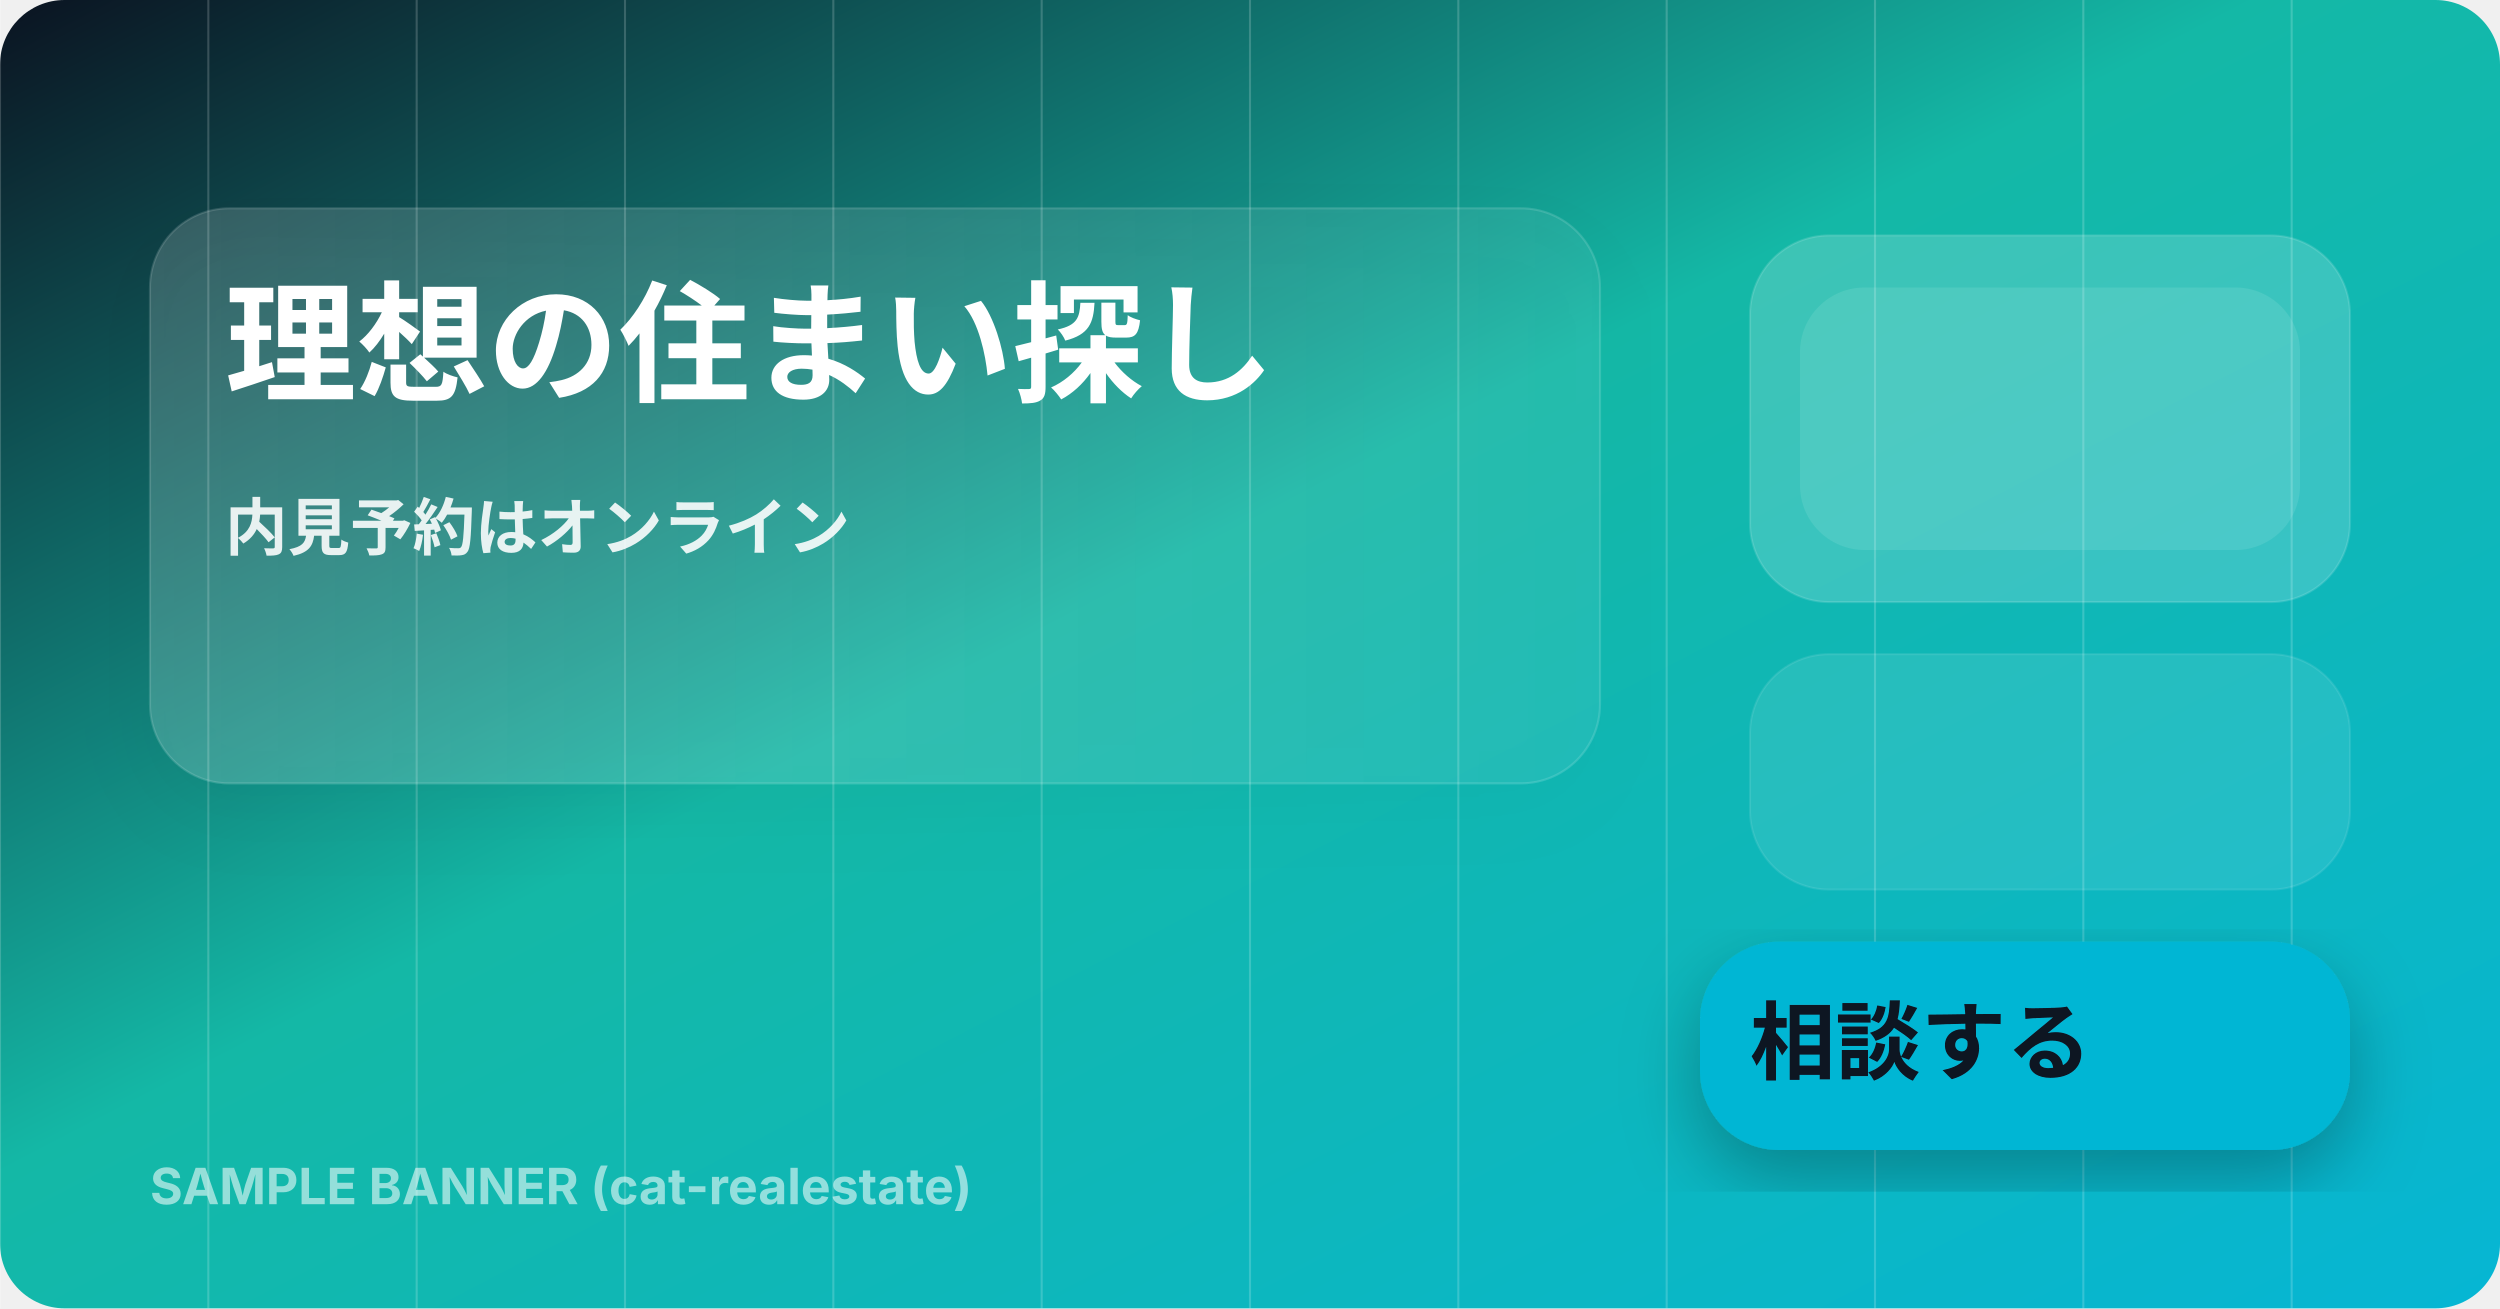
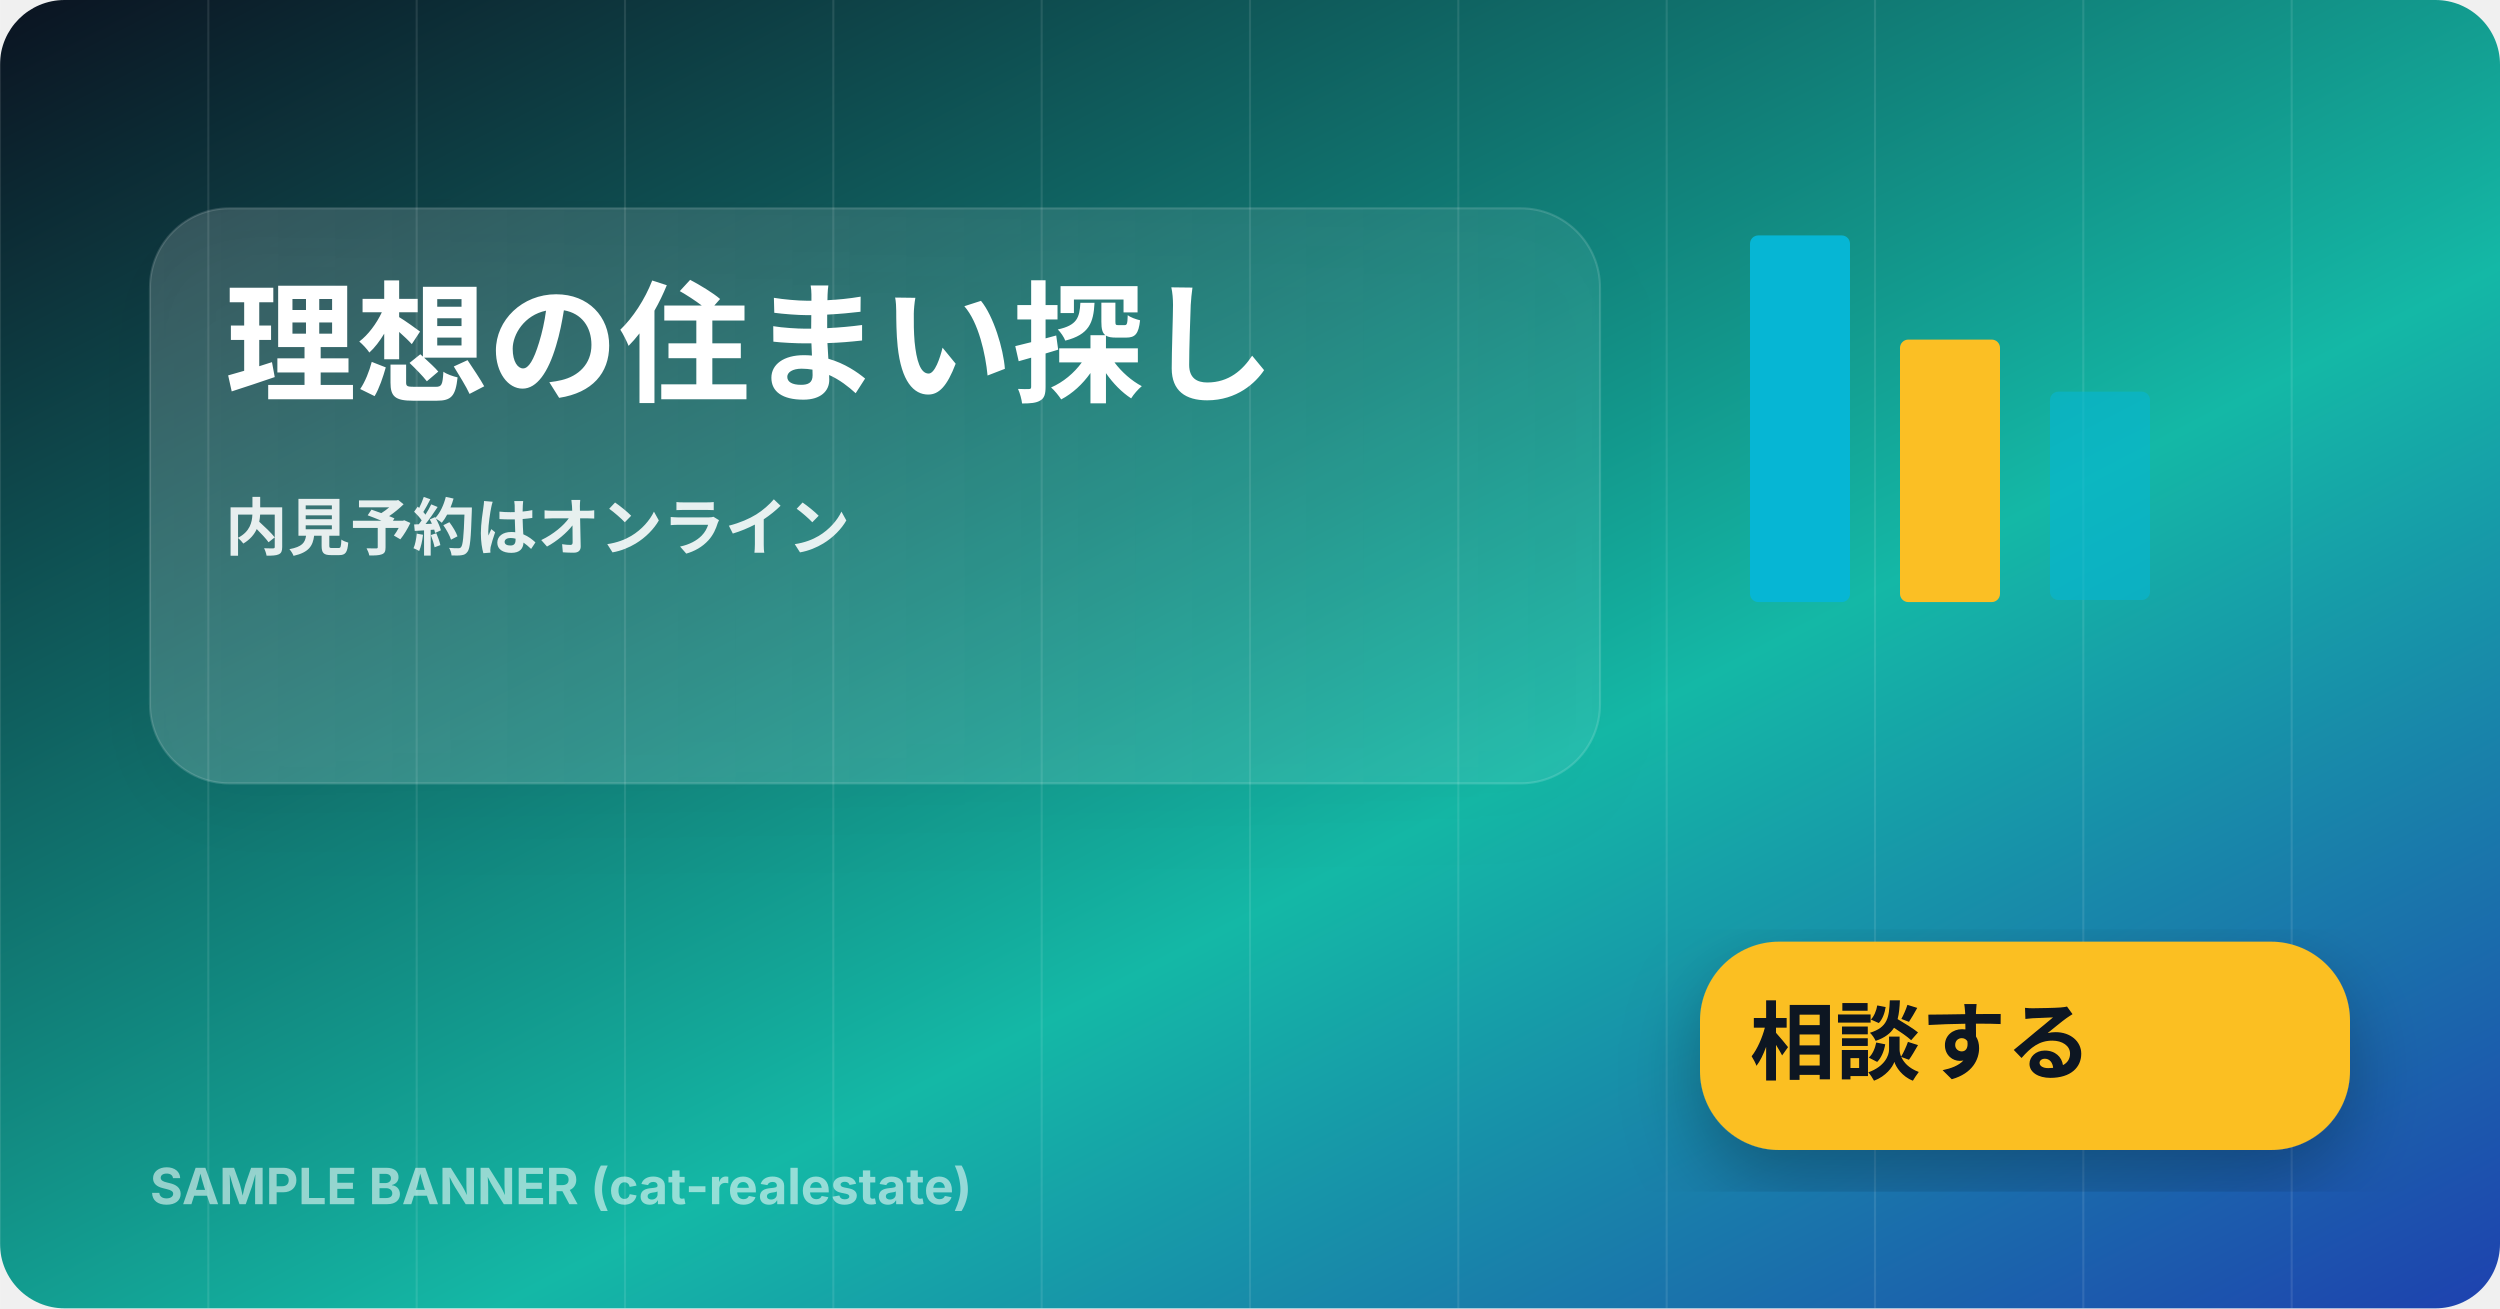
<svg xmlns="http://www.w3.org/2000/svg" width="1200" height="628" viewBox="0 0 1200 628">
  <defs>
    <linearGradient id="bg" x1="0" y1="0" x2="1" y2="1">
      <stop offset="0%" stop-color="#0B1220" />
-       <stop offset="45%" stop-color="#14B8A6" />
-       <stop offset="100%" stop-color="#06B6D4" />
+       <stop offset="60%" stop-color="#14B8A6" />
+       <stop offset="100%" stop-color="#1E40AF" />
    </linearGradient>
    <linearGradient id="panel" x1="0" y1="0" x2="1" y2="0">
      <stop offset="0%" stop-color="#FFFFFF" stop-opacity="0.16" />
      <stop offset="100%" stop-color="#FFFFFF" stop-opacity="0.06" />
    </linearGradient>
    <filter id="shadow" x="-20%" y="-20%" width="140%" height="140%">
      <feDropShadow dx="0" dy="14" stdDeviation="18" flood-color="#000000" flood-opacity="0.28" />
    </filter>
  </defs>
  <rect width="1200" height="628" rx="31" fill="url(#bg)" />
-   <g opacity="0.18">
+   <g opacity="0.1">
    <line x1="0" y1="0" x2="0" y2="628" stroke="#FFFFFF" stroke-width="1" />
    <line x1="100" y1="0" x2="100" y2="628" stroke="#FFFFFF" stroke-width="1" />
    <line x1="200" y1="0" x2="200" y2="628" stroke="#FFFFFF" stroke-width="1" />
    <line x1="300" y1="0" x2="300" y2="628" stroke="#FFFFFF" stroke-width="1" />
    <line x1="400" y1="0" x2="400" y2="628" stroke="#FFFFFF" stroke-width="1" />
    <line x1="500" y1="0" x2="500" y2="628" stroke="#FFFFFF" stroke-width="1" />
    <line x1="600" y1="0" x2="600" y2="628" stroke="#FFFFFF" stroke-width="1" />
    <line x1="700" y1="0" x2="700" y2="628" stroke="#FFFFFF" stroke-width="1" />
    <line x1="800" y1="0" x2="800" y2="628" stroke="#FFFFFF" stroke-width="1" />
    <line x1="900" y1="0" x2="900" y2="628" stroke="#FFFFFF" stroke-width="1" />
    <line x1="1000" y1="0" x2="1000" y2="628" stroke="#FFFFFF" stroke-width="1" />
    <line x1="1100" y1="0" x2="1100" y2="628" stroke="#FFFFFF" stroke-width="1" />
  </g>
  <rect x="72" y="100" width="696" height="276" rx="38" fill="url(#panel)" stroke="#FFFFFF" stroke-opacity="0.14" filter="url(#shadow)" />
  <text x="108" y="188" fill="#FFFFFF" font-family="ui-sans-serif, system-ui, -apple-system, 'Hiragino Sans', 'Noto Sans JP', 'Yu Gothic', sans-serif" font-size="63" font-weight="800">
    理想の住まい探し
  </text>
  <text x="108" y="264" fill="#FFFFFF" opacity="0.88" font-family="ui-sans-serif, system-ui, -apple-system, 'Hiragino Sans', 'Noto Sans JP', 'Yu Gothic', sans-serif" font-size="30" font-weight="700">
    内見予約はオンライン
  </text>
-   <g transform="translate(840 113)" opacity="0.95">
-     <rect x="0" y="0" width="288" height="176" rx="38" fill="#FFFFFF" fill-opacity="0.18" stroke="#FFFFFF" stroke-opacity="0.14" />
-     <rect x="24" y="25" width="240" height="126" rx="31" fill="#FFFFFF" fill-opacity="0.10" />
-     <rect x="0" y="201" width="288" height="113" rx="38" fill="#FFFFFF" fill-opacity="0.10" stroke="#FFFFFF" stroke-opacity="0.10" />
+   <g transform="translate(840 113)">
+     <rect x="0" y="0" width="48" height="176" rx="4" fill="#06B6D4" />
+     <rect x="72" y="50" width="48" height="126" rx="4" fill="#FBBF24" />
+     <rect x="144" y="75" width="48" height="100" rx="4" fill="#06B6D4" opacity="0.6" />
  </g>
  <g filter="url(#shadow)">
-     <rect x="816" y="452" width="312" height="100" rx="38" fill="#06B6D4" />
+     <rect x="816" y="452" width="312" height="100" rx="38" fill="#FBBF24" />
    <text x="840" y="515" fill="#0B1220" font-family="ui-sans-serif, system-ui, -apple-system, 'Hiragino Sans', 'Noto Sans JP', 'Yu Gothic', sans-serif" font-size="41" font-weight="900">
      相談する
    </text>
  </g>
  <text x="72" y="578" fill="#FFFFFF" opacity="0.55" font-family="ui-sans-serif, system-ui, -apple-system, 'Hiragino Sans', 'Noto Sans JP', 'Yu Gothic', sans-serif" font-size="24" font-weight="700">
    SAMPLE BANNER (cat-realestate)
  </text>
</svg>
